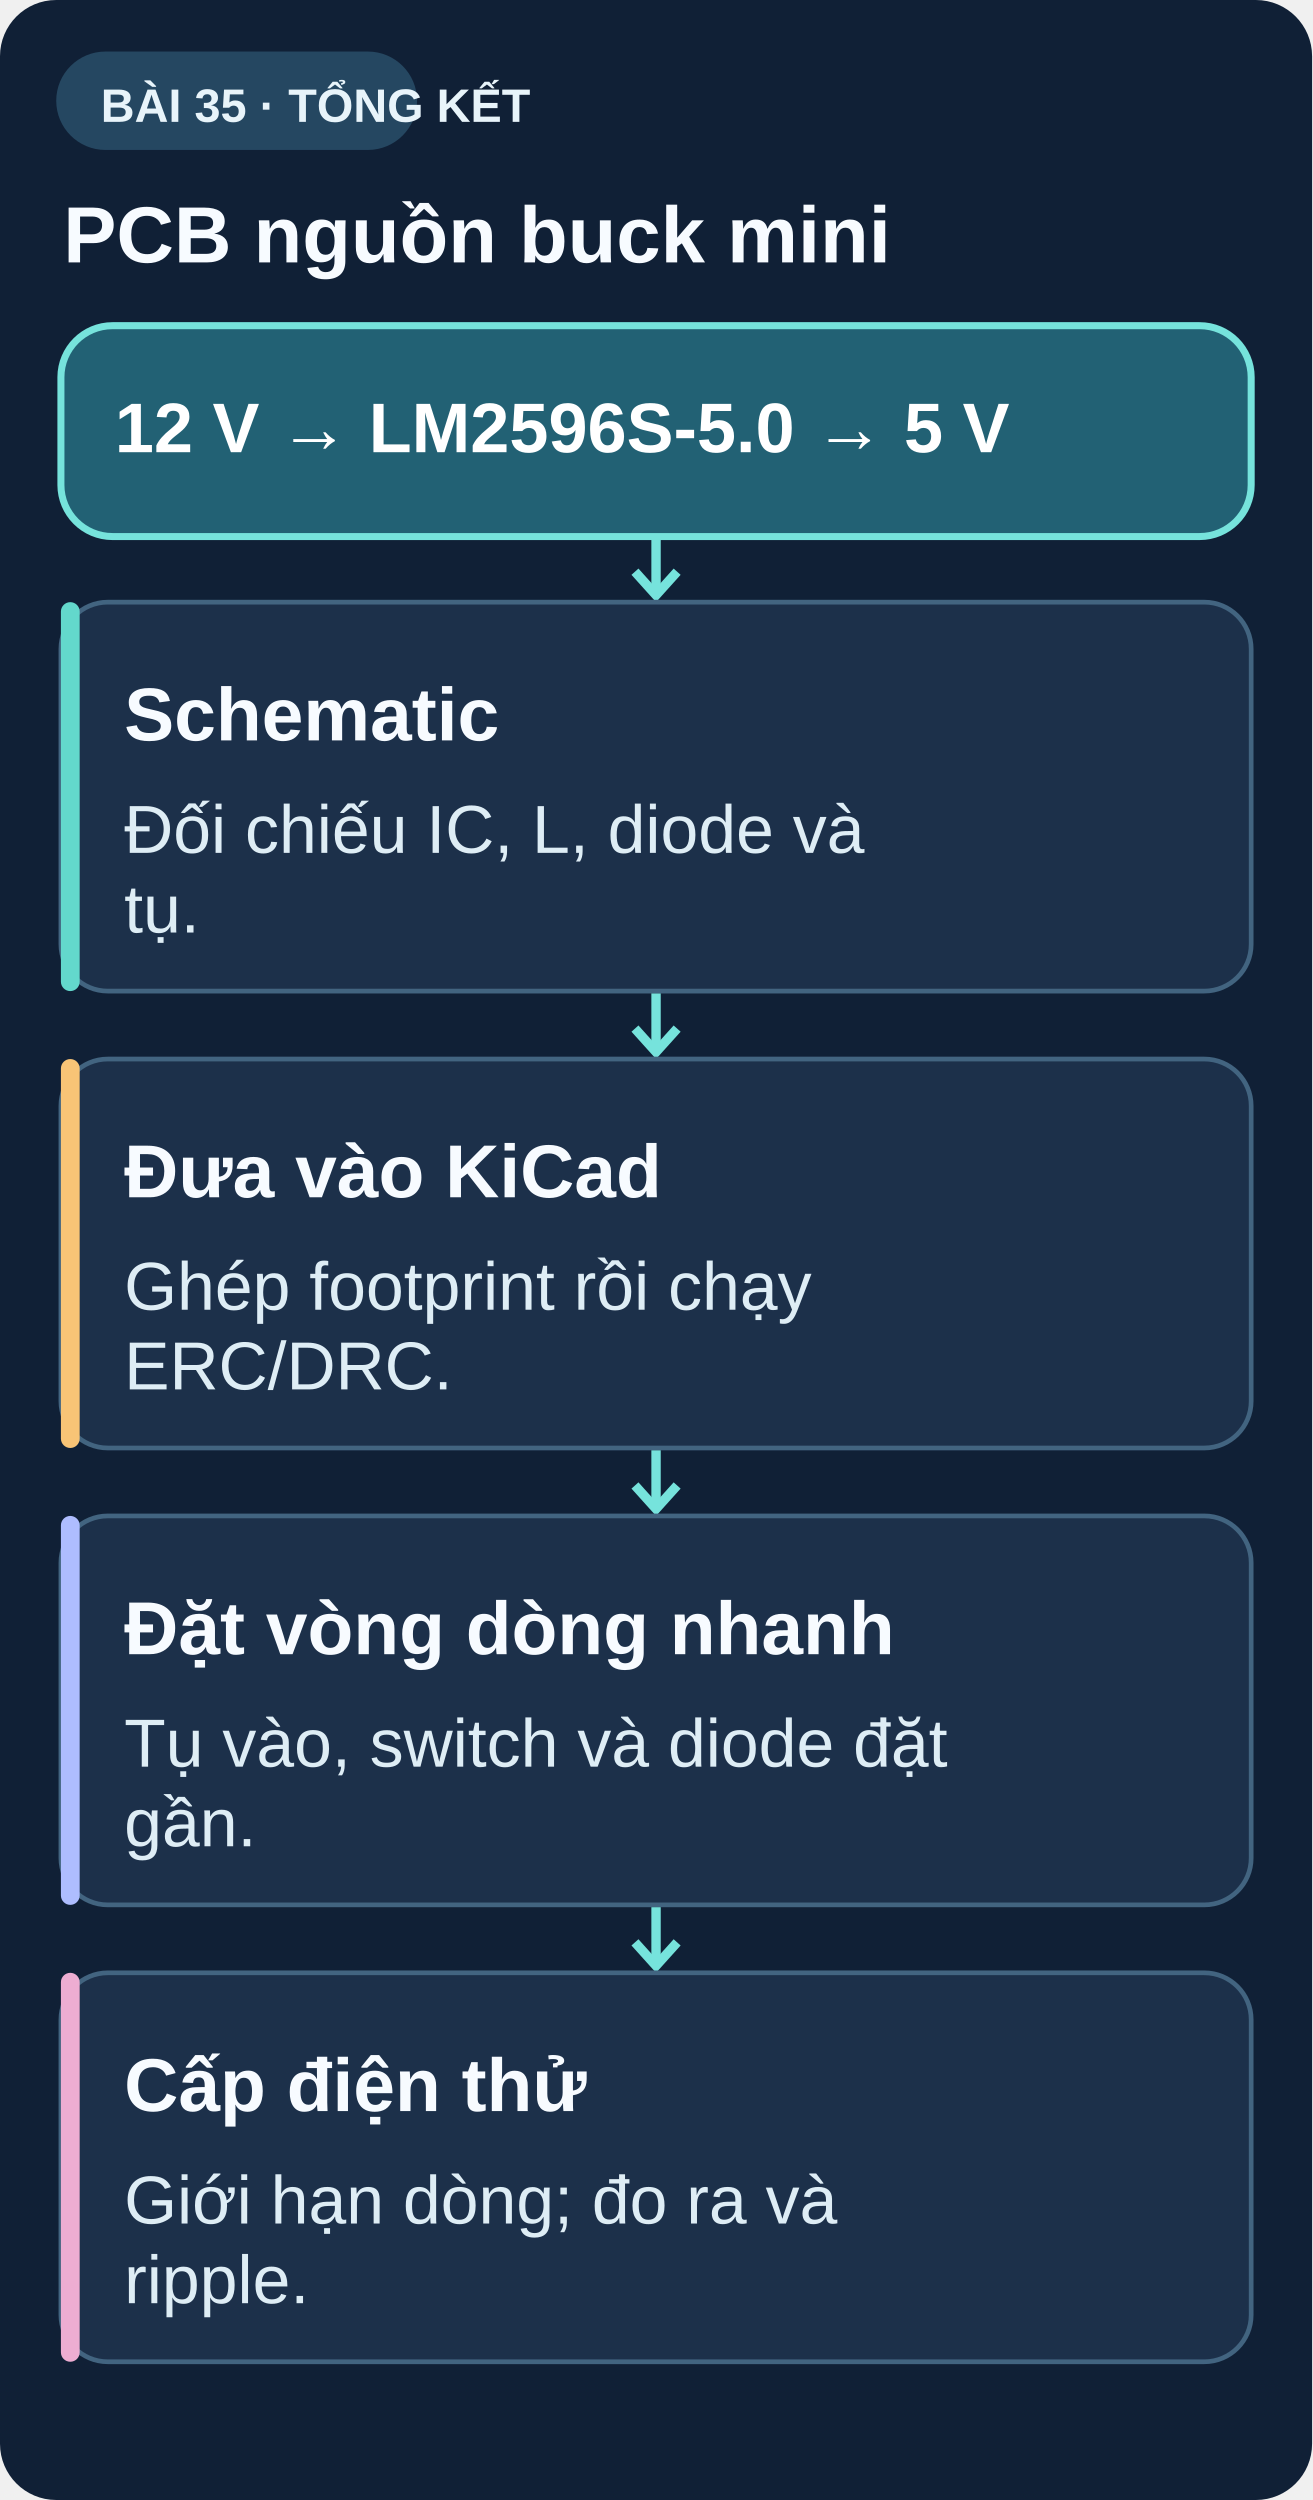
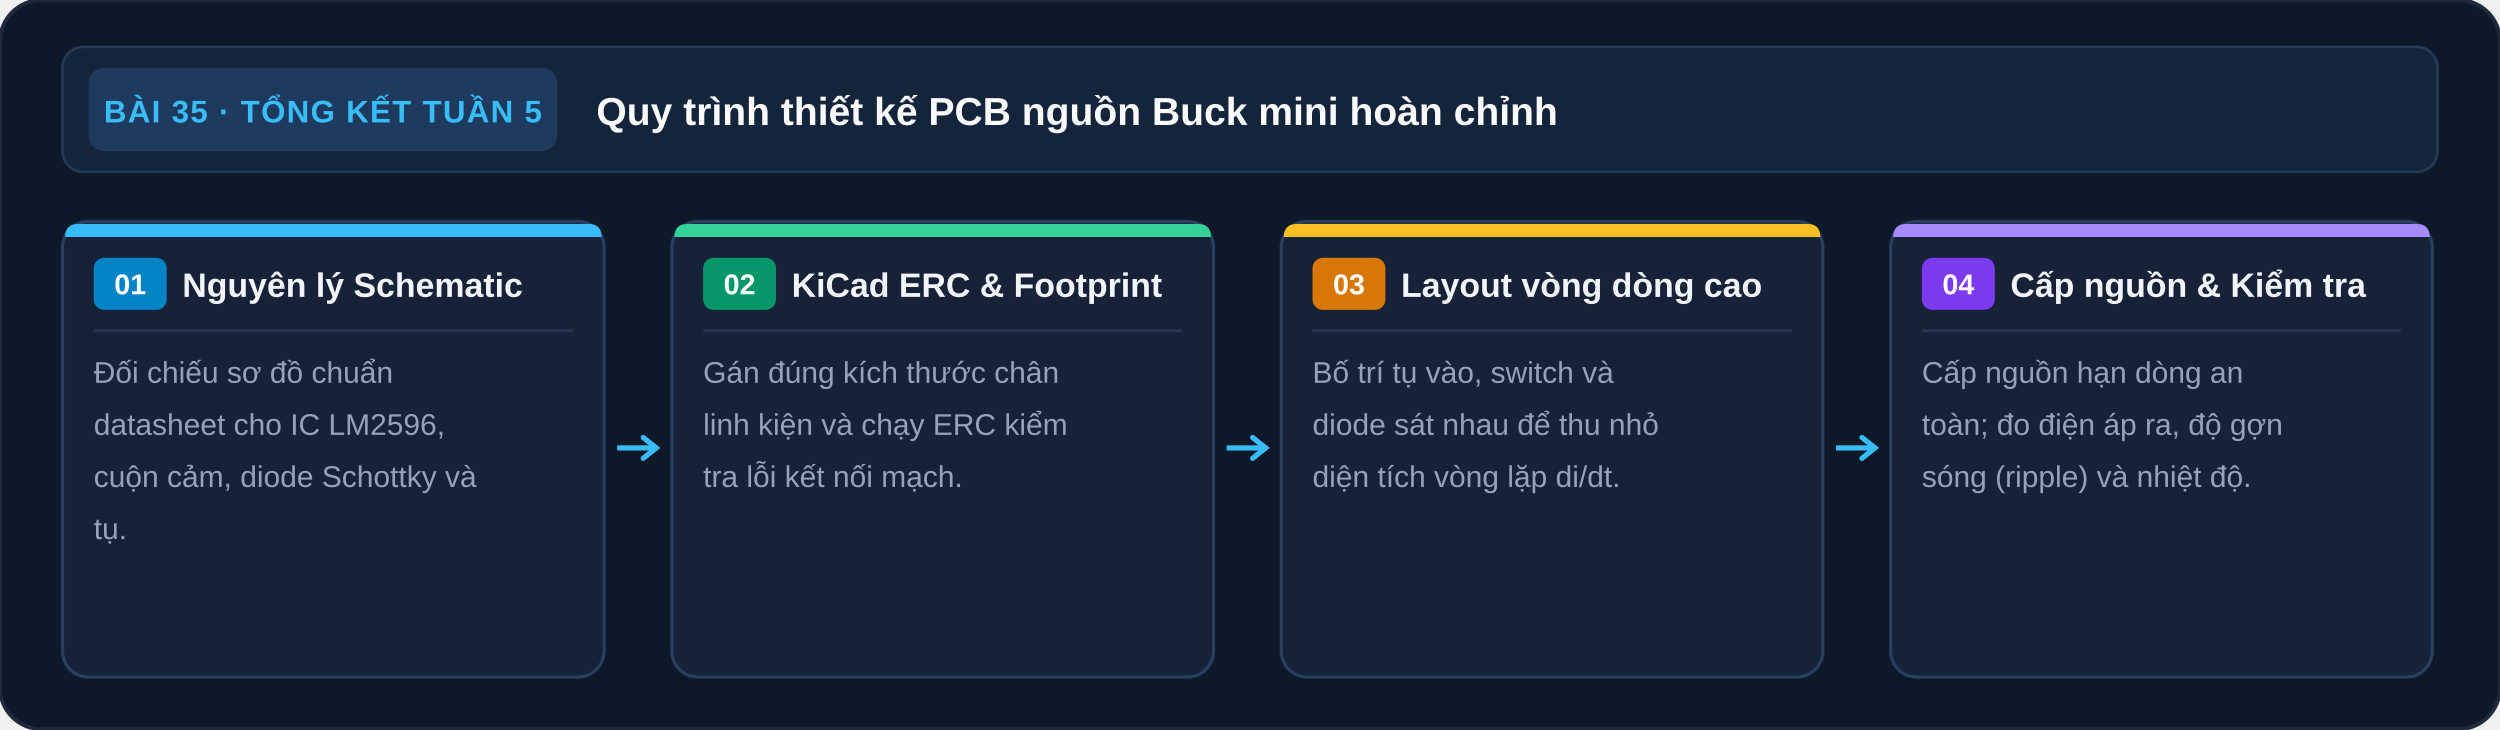
- <svg xmlns="http://www.w3.org/2000/svg" width="560" height="1067" viewBox="0 0 560 1067" role="img" aria-labelledby="title desc">
-   <rect width="560" height="1067" rx="24" fill="#102036" />
-   <rect x="24" y="22" width="154" height="42" rx="21" fill="#254761" />
-   <text x="43" y="52" font-family="Arial,sans-serif" font-size="20" font-weight="700" fill="#e8f4fa">BÀI 35 · TỔNG KẾT</text>
-   <text x="27" y="112" font-family="Arial,sans-serif" font-size="34" font-weight="700" fill="#f7fbff">PCB nguồn buck mini</text>
-   <rect x="26" y="139" width="508" height="90" rx="22" fill="#226174" stroke="#76e3dc" stroke-width="3" />
-   <text x="49" y="193" font-family="Arial,sans-serif" font-size="30" font-weight="700" fill="#ffffff">12 V → LM2596S-5.0 → 5 V</text>
-   <path d="M 280 229 V 254" stroke="#76e3dc" stroke-width="4" />
-   <path d="M 271 244 l 9 10 9 -10" stroke="#76e3dc" stroke-width="4" fill="none" />
-   <rect x="26" y="257" width="508" height="166" rx="20" fill="#1c304a" stroke="#426480" stroke-width="2" />
-   <rect x="26" y="257" width="8" height="166" rx="4" fill="#63d8cc" />
-   <text x="53" y="316" font-family="Arial,sans-serif" font-size="32" font-weight="700" fill="#f7fbff">Schematic</text>
-   <text x="53" y="364" font-family="Arial,sans-serif" font-size="29" font-weight="400" fill="#deedf5">Đối chiếu IC, L, diode và</text>
-   <text x="53" y="398" font-family="Arial,sans-serif" font-size="29" font-weight="400" fill="#deedf5">tụ.</text>
-   <path d="M 280 424 V 449" stroke="#76e3dc" stroke-width="4" />
-   <path d="M 271 439 l 9 10 9 -10" stroke="#76e3dc" stroke-width="4" fill="none" />
-   <rect x="26" y="452" width="508" height="166" rx="20" fill="#1c304a" stroke="#426480" stroke-width="2" />
-   <rect x="26" y="452" width="8" height="166" rx="4" fill="#f8c476" />
-   <text x="53" y="511" font-family="Arial,sans-serif" font-size="32" font-weight="700" fill="#f7fbff">Đưa vào KiCad</text>
-   <text x="53" y="559" font-family="Arial,sans-serif" font-size="29" font-weight="400" fill="#deedf5">Ghép footprint rồi chạy</text>
-   <text x="53" y="593" font-family="Arial,sans-serif" font-size="29" font-weight="400" fill="#deedf5">ERC/DRC.</text>
-   <path d="M 280 619 V 644" stroke="#76e3dc" stroke-width="4" />
-   <path d="M 271 634 l 9 10 9 -10" stroke="#76e3dc" stroke-width="4" fill="none" />
-   <rect x="26" y="647" width="508" height="166" rx="20" fill="#1c304a" stroke="#426480" stroke-width="2" />
-   <rect x="26" y="647" width="8" height="166" rx="4" fill="#aebdff" />
-   <text x="53" y="706" font-family="Arial,sans-serif" font-size="32" font-weight="700" fill="#f7fbff">Đặt vòng dòng nhanh</text>
-   <text x="53" y="754" font-family="Arial,sans-serif" font-size="29" font-weight="400" fill="#deedf5">Tụ vào, switch và diode đặt</text>
-   <text x="53" y="788" font-family="Arial,sans-serif" font-size="29" font-weight="400" fill="#deedf5">gần.</text>
-   <path d="M 280 814 V 839" stroke="#76e3dc" stroke-width="4" />
-   <path d="M 271 829 l 9 10 9 -10" stroke="#76e3dc" stroke-width="4" fill="none" />
-   <rect x="26" y="842" width="508" height="166" rx="20" fill="#1c304a" stroke="#426480" stroke-width="2" />
-   <rect x="26" y="842" width="8" height="166" rx="4" fill="#edadd2" />
-   <text x="53" y="901" font-family="Arial,sans-serif" font-size="32" font-weight="700" fill="#f7fbff">Cấp điện thử</text>
-   <text x="53" y="949" font-family="Arial,sans-serif" font-size="29" font-weight="400" fill="#deedf5">Giới hạn dòng; đo ra và</text>
-   <text x="53" y="983" font-family="Arial,sans-serif" font-size="29" font-weight="400" fill="#deedf5">ripple.</text>
+ <svg xmlns="http://www.w3.org/2000/svg" width="960" height="280" viewBox="0 0 960 280" role="img" aria-labelledby="title desc">
+   <rect width="960" height="280" rx="16" fill="#0d1829" stroke="#1e293b" stroke-width="1.5" />
+   <rect x="24" y="18" width="912" height="48" rx="8" fill="#14243b" stroke="#253a56" stroke-width="1" />
+   <rect x="34" y="26" width="180" height="32" rx="6" fill="#1e3a5f" />
+   <text x="124" y="47" font-family="Arial,sans-serif" font-size="12" font-weight="700" fill="#38bdf8" text-anchor="middle" letter-spacing="0.5">BÀI 35 · TỔNG KẾT TUẦN 5</text>
+   <text x="229" y="48" font-family="Arial,sans-serif" font-size="15" font-weight="700" fill="#f8fafc">Quy trình thiết kế PCB nguồn Buck mini hoàn chỉnh</text>
+   <rect x="24" y="85" width="208" height="175" rx="10" fill="#162238" stroke="#2a3f5f" stroke-width="1.2" />
+   <path d="M 25 91 Q 25 86 30 86 L 226 86 Q 231 86 231 91 L 231 91 L 25 91 Z" fill="#38bdf8" />
+   <rect x="36" y="99" width="28" height="20" rx="4" fill="#0284c7" />
+   <text x="50" y="113" font-family="Arial,sans-serif" font-size="11" font-weight="700" fill="#ffffff" text-anchor="middle">01</text>
+   <text x="70" y="114" font-family="Arial,sans-serif" font-size="13" font-weight="700" fill="#f1f5f9">Nguyên lý Schematic</text>
+   <line x1="36" y1="127" x2="220" y2="127" stroke="#253852" stroke-width="1" />
+   <text x="36" y="147" font-family="Arial,sans-serif" font-size="11.5" font-weight="400" fill="#94a3b8">Đối chiếu sơ đồ chuẩn</text>
+   <text x="36" y="167" font-family="Arial,sans-serif" font-size="11.5" font-weight="400" fill="#94a3b8">datasheet cho IC LM2596,</text>
+   <text x="36" y="187" font-family="Arial,sans-serif" font-size="11.5" font-weight="400" fill="#94a3b8">cuộn cảm, diode Schottky và</text>
+   <text x="36" y="207" font-family="Arial,sans-serif" font-size="11.5" font-weight="400" fill="#94a3b8">tụ.</text>
+   <path d="M 237 172 L 251 172" stroke="#38bdf8" stroke-width="2" />
+   <path d="M 247 168 L 252 172 L 247 176" fill="none" stroke="#38bdf8" stroke-width="2" stroke-linecap="round" />
+   <rect x="258" y="85" width="208" height="175" rx="10" fill="#162238" stroke="#2a3f5f" stroke-width="1.2" />
+   <path d="M 259 91 Q 259 86 264 86 L 460 86 Q 465 86 465 91 L 465 91 L 259 91 Z" fill="#34d399" />
+   <rect x="270" y="99" width="28" height="20" rx="4" fill="#059669" />
+   <text x="284" y="113" font-family="Arial,sans-serif" font-size="11" font-weight="700" fill="#ffffff" text-anchor="middle">02</text>
+   <text x="304" y="114" font-family="Arial,sans-serif" font-size="13" font-weight="700" fill="#f1f5f9">KiCad ERC &amp; Footprint</text>
+   <line x1="270" y1="127" x2="454" y2="127" stroke="#253852" stroke-width="1" />
+   <text x="270" y="147" font-family="Arial,sans-serif" font-size="11.5" font-weight="400" fill="#94a3b8">Gán đúng kích thước chân</text>
+   <text x="270" y="167" font-family="Arial,sans-serif" font-size="11.5" font-weight="400" fill="#94a3b8">linh kiện và chạy ERC kiểm</text>
+   <text x="270" y="187" font-family="Arial,sans-serif" font-size="11.5" font-weight="400" fill="#94a3b8">tra lỗi kết nối mạch.</text>
+   <path d="M 471 172 L 485 172" stroke="#38bdf8" stroke-width="2" />
+   <path d="M 481 168 L 486 172 L 481 176" fill="none" stroke="#38bdf8" stroke-width="2" stroke-linecap="round" />
+   <rect x="492" y="85" width="208" height="175" rx="10" fill="#162238" stroke="#2a3f5f" stroke-width="1.2" />
+   <path d="M 493 91 Q 493 86 498 86 L 694 86 Q 699 86 699 91 L 699 91 L 493 91 Z" fill="#fbbf24" />
+   <rect x="504" y="99" width="28" height="20" rx="4" fill="#d97706" />
+   <text x="518" y="113" font-family="Arial,sans-serif" font-size="11" font-weight="700" fill="#ffffff" text-anchor="middle">03</text>
+   <text x="538" y="114" font-family="Arial,sans-serif" font-size="13" font-weight="700" fill="#f1f5f9">Layout vòng dòng cao</text>
+   <line x1="504" y1="127" x2="688" y2="127" stroke="#253852" stroke-width="1" />
+   <text x="504" y="147" font-family="Arial,sans-serif" font-size="11.5" font-weight="400" fill="#94a3b8">Bố trí tụ vào, switch và</text>
+   <text x="504" y="167" font-family="Arial,sans-serif" font-size="11.5" font-weight="400" fill="#94a3b8">diode sát nhau để thu nhỏ</text>
+   <text x="504" y="187" font-family="Arial,sans-serif" font-size="11.5" font-weight="400" fill="#94a3b8">diện tích vòng lặp di/dt.</text>
+   <path d="M 705 172 L 719 172" stroke="#38bdf8" stroke-width="2" />
+   <path d="M 715 168 L 720 172 L 715 176" fill="none" stroke="#38bdf8" stroke-width="2" stroke-linecap="round" />
+   <rect x="726" y="85" width="208" height="175" rx="10" fill="#162238" stroke="#2a3f5f" stroke-width="1.2" />
+   <path d="M 727 91 Q 727 86 732 86 L 928 86 Q 933 86 933 91 L 933 91 L 727 91 Z" fill="#a78bfa" />
+   <rect x="738" y="99" width="28" height="20" rx="4" fill="#7c3aed" />
+   <text x="752" y="113" font-family="Arial,sans-serif" font-size="11" font-weight="700" fill="#ffffff" text-anchor="middle">04</text>
+   <text x="772" y="114" font-family="Arial,sans-serif" font-size="13" font-weight="700" fill="#f1f5f9">Cấp nguồn &amp; Kiểm tra</text>
+   <line x1="738" y1="127" x2="922" y2="127" stroke="#253852" stroke-width="1" />
+   <text x="738" y="147" font-family="Arial,sans-serif" font-size="11.5" font-weight="400" fill="#94a3b8">Cấp nguồn hạn dòng an</text>
+   <text x="738" y="167" font-family="Arial,sans-serif" font-size="11.5" font-weight="400" fill="#94a3b8">toàn; đo điện áp ra, độ gợn</text>
+   <text x="738" y="187" font-family="Arial,sans-serif" font-size="11.5" font-weight="400" fill="#94a3b8">sóng (ripple) và nhiệt độ.</text>
</svg>
